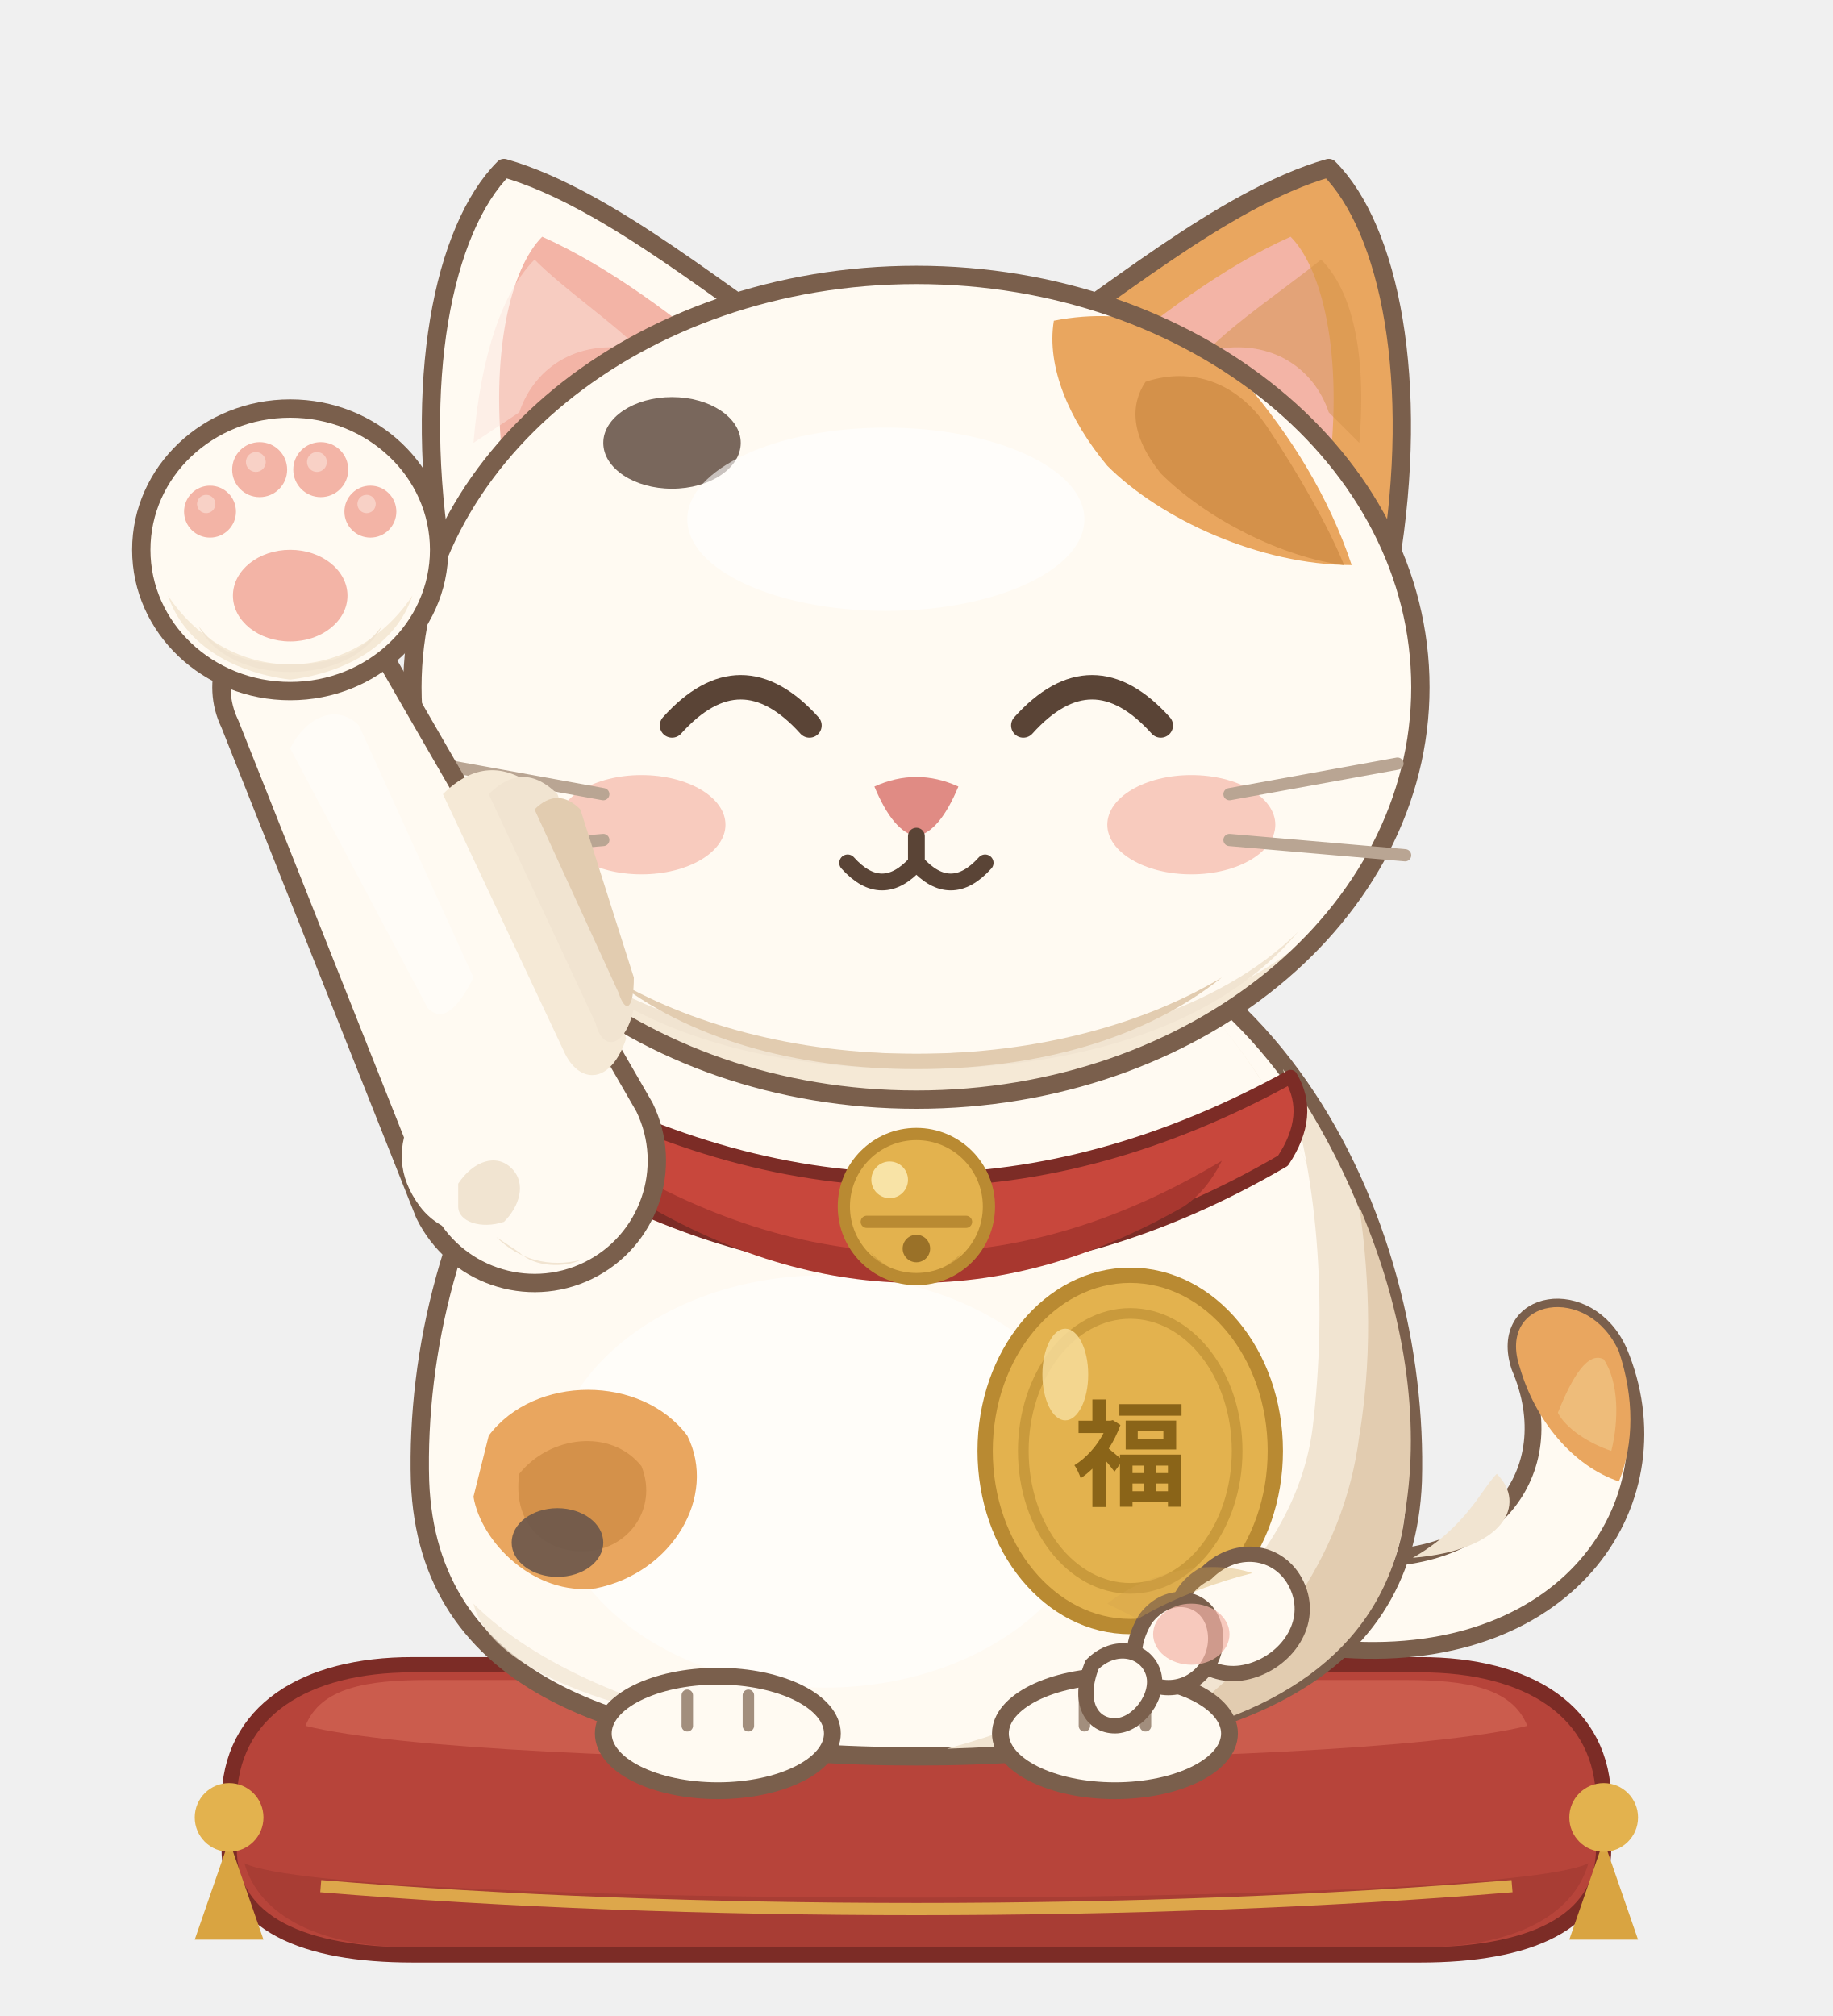
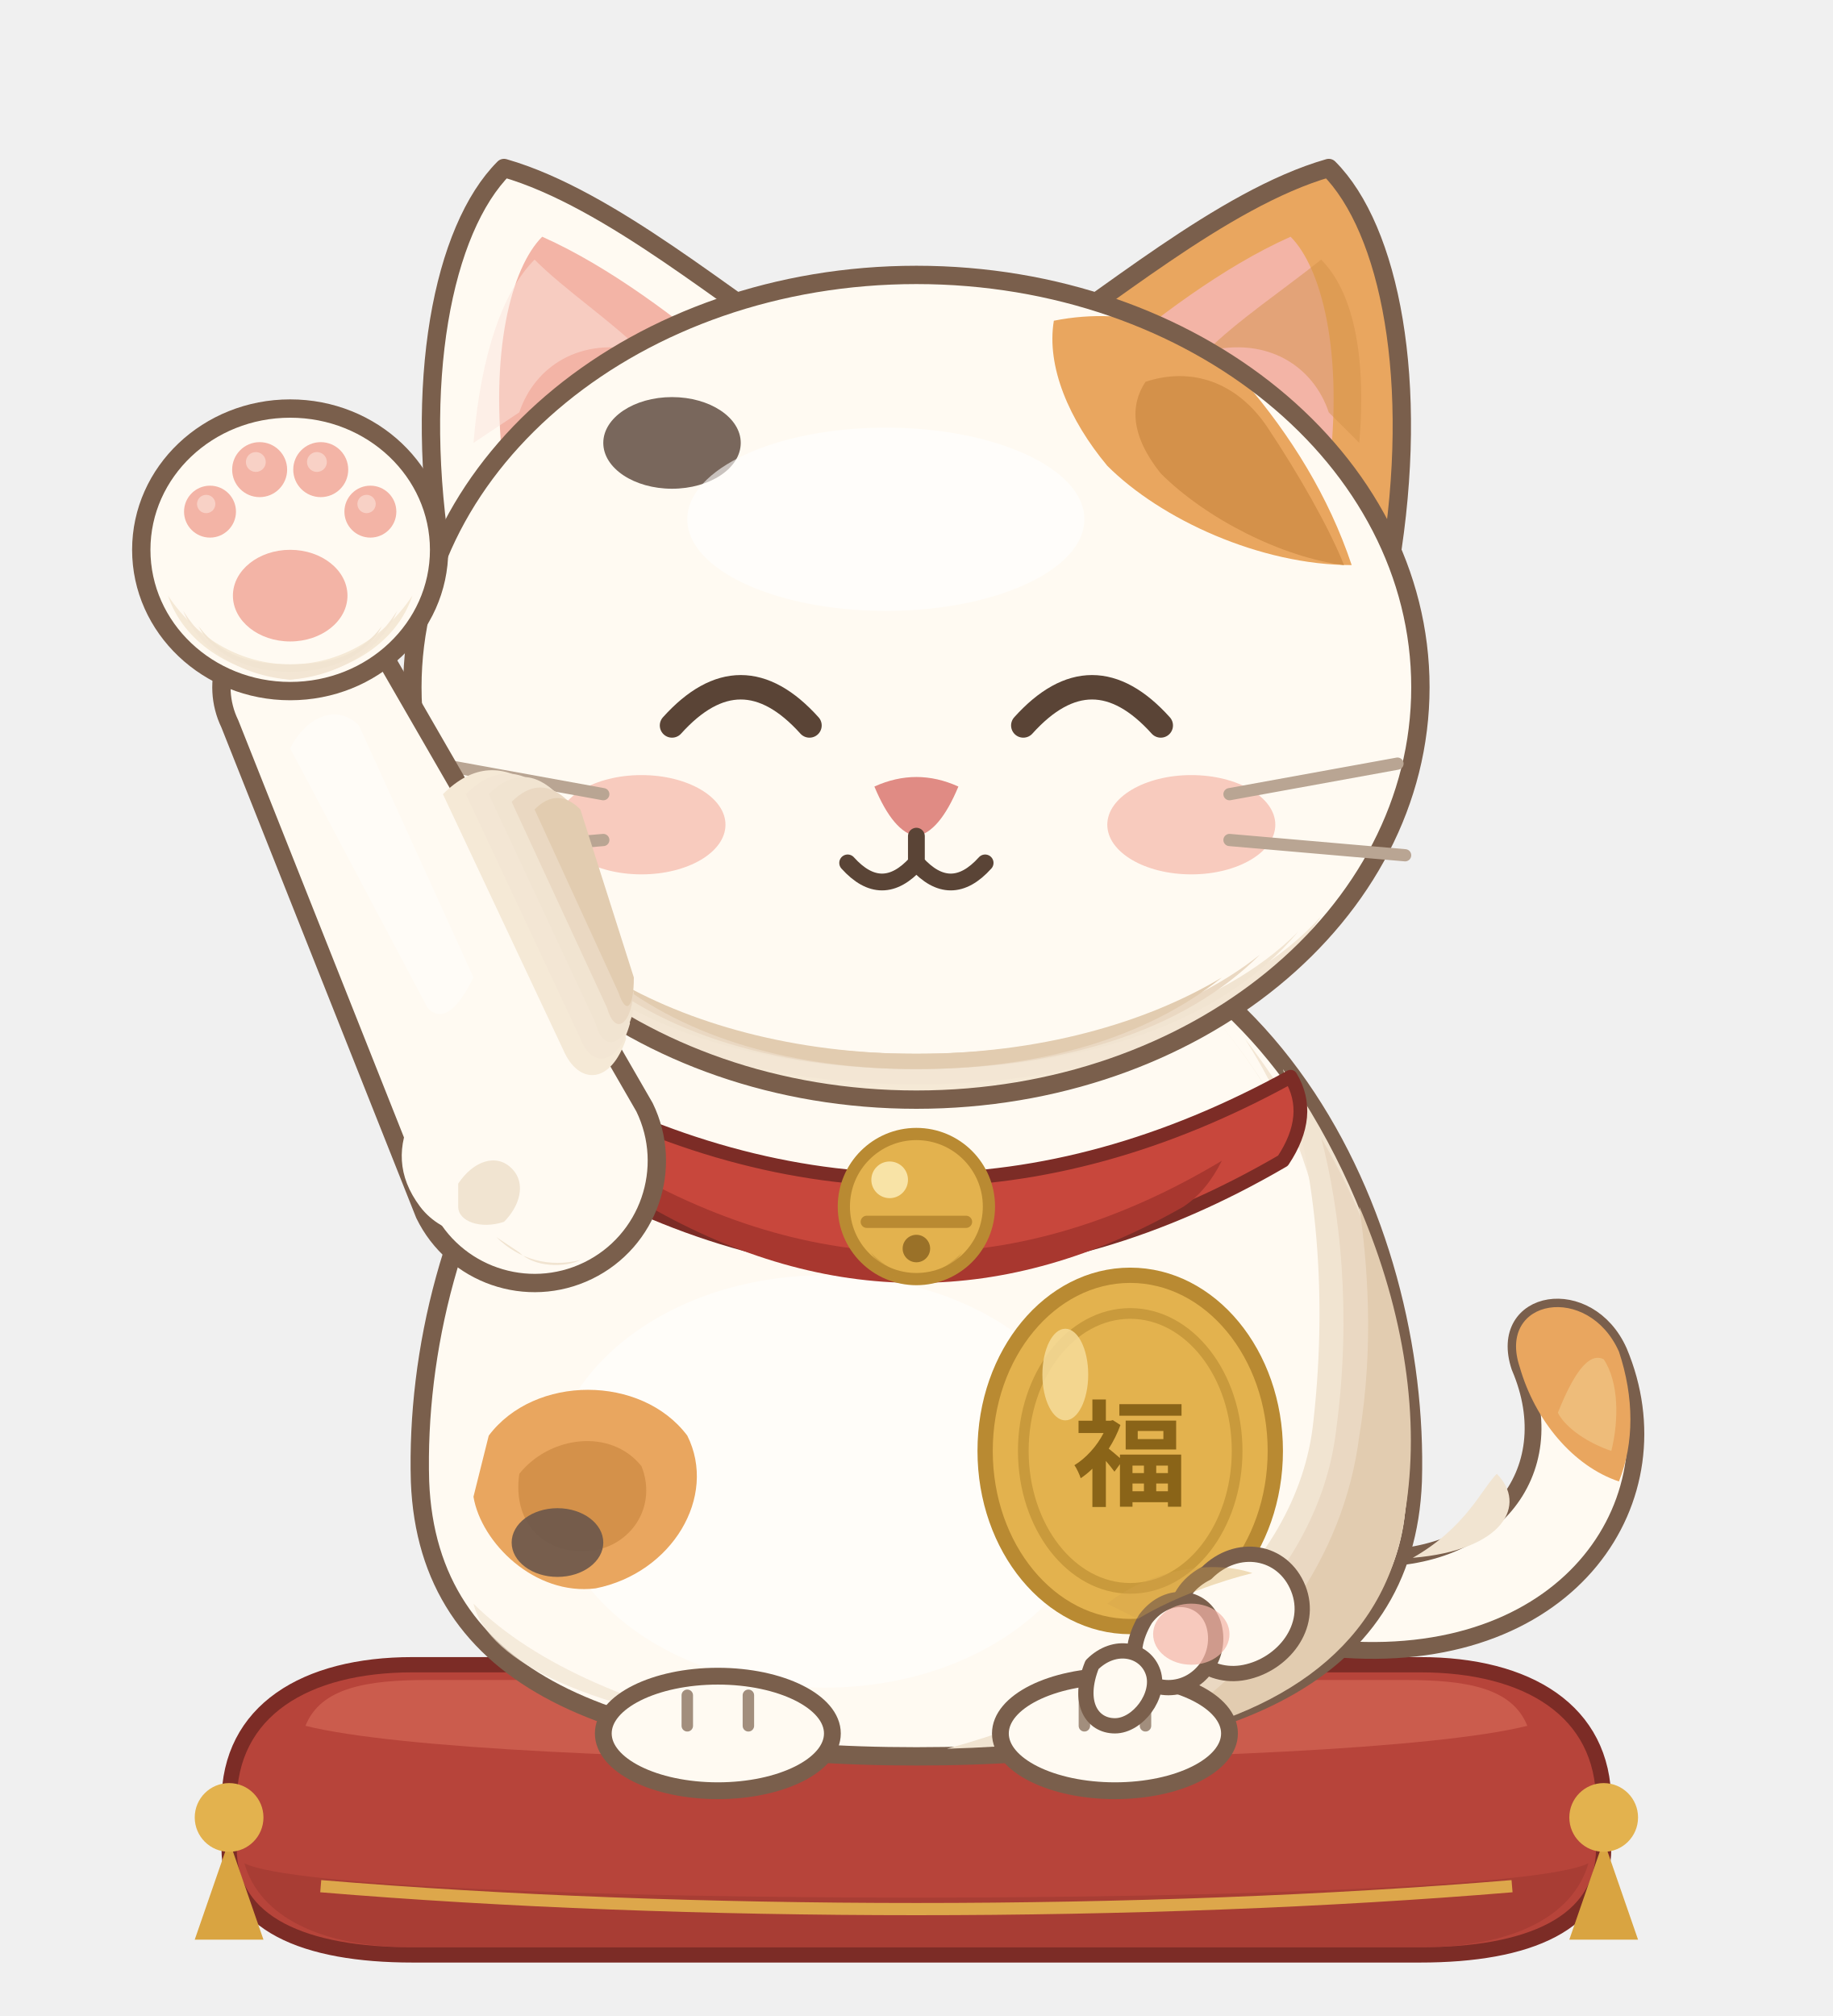
<svg xmlns="http://www.w3.org/2000/svg" viewBox="0 0 240 264" width="240" height="264" data-paw="38 64" data-pivot="70 152" data-paw-range="-10 9" data-counter="40 228 160">
  <g id="hoki-cushion">
    <path d="M30 236 C30 224 40 218 54 218 L186 218 C200 218 210 224 210 236 L210 242 C210 252 200 256 186 256 L54 256 C40 256 30 252 30 242 Z" fill="#b7443a" stroke="#7c2c26" stroke-width="2" />
    <path d="M40 226 C42 221 48 220 56 220 L184 220 C192 220 198 221 200 226 C176 232 64 232 40 226 Z" fill="#cb5c4d" />
    <path d="M32 244 C34 251 42 255 54 255 L186 255 C198 255 206 251 208 244 C196 250 44 250 32 244 Z" fill="#9e3830" opacity="0.6" />
    <path d="M42 247 C90 251 150 251 198 247" fill="none" stroke="#e3b24e" stroke-width="1.6" opacity="0.9" />
    <path d="M30 241 L25.5 254 L34.5 254 Z" fill="#d9a441" />
    <circle cx="30" cy="238" r="4.5" fill="#e3b24e" />
    <path d="M210 241 L205.5 254 L214.5 254 Z" fill="#d9a441" />
    <circle cx="210" cy="238" r="4.5" fill="#e3b24e" />
  </g>
  <g id="hoki-body">
    <path d="M176 216 C206 218 220 196 212 177 C208 168 196 170 199 179 C205 193 195 205 178 204 Z" fill="#fffaf2" stroke="#7a5f4c" stroke-width="2.2" stroke-linejoin="round" />
    <path d="M196 193 C200 197 197 203 185 204 C192 200 194 195 196 193 Z" fill="#f1e4d1" />
    <path d="M199 179 C196 170 208 168 212 177 C214 183 214 189 212 194 C206 192 201 186 199 179 Z" fill="#e9a65f" />
    <path d="M204 185 C206 180 208 177 210 178 C212 181 212 186 211 190 C208 189 205 187 204 185 Z" fill="#eebc7a" />
    <path d="M120 116 C166 116 186 160 185 194 C184 220 160 230 120 230 C80 230 56 220 55 194 C54 160 74 116 120 116 Z" fill="#fffaf2" stroke="#7a5f4c" stroke-width="2.4" />
    <path d="M158 132 C172 148 180 170 179 192 C178 212 164 224 140 228 C162 220 175 206 177 188 C179 168 172 148 158 132 Z" fill="#f5e9d6" />
+     <path d="M163 136 C177 154 183 176 181.5 195 C180 215 162 226 132 228.5 C156 221 172.5 206 174.5 187 C176.5 168 172 150 163 136 Z" fill="#f3e6d4" />
    <path d="M168 140 C182 160 186 182 184 198 C182 218 160 228 124 229 C150 222 170 206 172 186 C174 168 172 152 168 140 Z" fill="#f1e4d1" />
+     <path d="M173 149 C183 166 186 184 184 198 C182 216 165 226 137 228.5 C158 220 173 205 175 187 C177 172 175.5 158.5 173 149 Z" fill="#ead8c2" />
    <path d="M178 158 C184 172 186 186 184 198 C182 214 170 224 150 228 C166 218 176 204 178 188 C180 176 179 165 178 158 Z" fill="#e2ccb0" />
    <ellipse cx="108" cy="194" rx="36" ry="27" fill="#ffffff" opacity="0.55" />
    <path d="M62 210 C70 218 84 224 100 227 C78 224 64 218 62 210 Z" fill="#f1e4d1" opacity="0.7" />
    <path d="M64 188 C70 180 84 180 90 188 C94 196 88 206 78 208 C70 209 63 202 62 196 Z" fill="#e9a65f" />
    <path d="M68 193 C72 188 80 187 84 192 C86 197 83 202 78 203 C72 204 67 200 68 193 Z" fill="#d4914a" />
    <ellipse cx="73" cy="202" rx="6" ry="4.5" fill="#6a574b" opacity="0.9" />
    <path d="M71 141 Q120 168 169 141 Q172 146 168 152 Q120 180 72 152 Q68 146 71 141 Z" fill="#c8473c" stroke="#7c2c26" stroke-width="1.8" stroke-linejoin="round" />
    <path d="M80 152 Q120 176 160 152 Q158 156 155 158 Q120 178 85 158 Q82 156 80 152 Z" fill="#a8372f" />
  </g>
  <g id="hoki-head">
    <path d="M58 74 C54 50 58 30 66 22 C80 26 96 40 106 46 Z" fill="#fffaf2" stroke="#7a5f4c" stroke-width="2.4" stroke-linejoin="round" />
    <path d="M66 62 C64 46 67 35 71 31 C80 35 89 42 95 47 Z" fill="#f3b4a6" />
    <path d="M62 58 C63 46 66 38 70 34 C74 38 80 42 84 46 C76 44 70 48 68 54 Z" fill="#fce4dc" opacity="0.5" />
    <path d="M182 74 C186 50 182 30 174 22 C160 26 144 40 134 46 Z" fill="#e9a65f" stroke="#7a5f4c" stroke-width="2.4" stroke-linejoin="round" />
    <path d="M174 62 C176 46 173 35 169 31 C160 35 151 42 145 47 Z" fill="#f3b4a6" />
    <path d="M178 58 C179 46 177 38 173 34 C168 38 162 42 158 46 C166 44 172 48 174 54 Z" fill="#d4914a" opacity="0.5" />
    <ellipse cx="120" cy="90" rx="66" ry="54" fill="#fffaf2" />
    <path d="M138 42 C148 40 158 43 163 50 C169 57 174 65 177 74 C165 74 152 68 145 61 C140 55 137 48 138 42 Z" fill="#e9a65f" />
    <path d="M150 50 C156 48 162 50 166 56 C170 62 174 69 176 74 C168 73 158 68 152 62 C148 57 148 53 150 50 Z" fill="#d4914a" />
    <ellipse cx="88" cy="58" rx="9" ry="6" fill="#6a574b" opacity="0.9" />
    <ellipse cx="116" cy="68" rx="26" ry="12" fill="#ffffff" opacity="0.6" />
    <path d="M64 118 C74 136 96 144 120 144 C144 144 166 136 176 118 C166 130 146 138 120 138 C94 138 74 130 64 118 Z" fill="#f5e9d6" />
+     <path d="M67 120 C77 135 97 142 120 142 C143 142 163 135 173 120 C163 131 144 138 120 138 C96 138 77 131 67 120 Z" fill="#f3e6d4" />
    <path d="M70 122 C80 134 98 140 120 140 C142 140 160 134 170 122 C160 132 142 138 120 138 C98 138 80 132 70 122 Z" fill="#f1e4d1" />
+     <path d="M75 125 C85 135 101 140 120 140 C139 140 155 135 165 125 C155 133 139 138 120 138 C101 138 85 133 75 125 Z" fill="#ead8c2" />
    <path d="M80 128 C90 136 104 140 120 140 C136 140 150 136 160 128 C150 134 136 138 120 138 C104 138 90 134 80 128 Z" fill="#e2ccb0" />
    <ellipse cx="120" cy="90" rx="66" ry="54" fill="none" stroke="#7a5f4c" stroke-width="2.4" />
    <ellipse cx="84" cy="108" rx="11" ry="6.5" fill="#f2a493" opacity="0.55" />
    <ellipse cx="156" cy="108" rx="11" ry="6.5" fill="#f2a493" opacity="0.55" />
    <path d="M88 95 Q97 85 106 95" fill="none" stroke="#5a4436" stroke-width="3.2" stroke-linecap="round" />
    <path d="M134 95 Q143 85 152 95" fill="none" stroke="#5a4436" stroke-width="3.2" stroke-linecap="round" />
    <path d="M114.5 103 Q120 100.5 125.5 103 Q123 109 120 109.5 Q117 109 114.5 103 Z" fill="#e08b84" />
    <path d="M120 109.5 L120 113 M111 113 Q115.5 118 120 113 Q124.5 118 129 113" fill="none" stroke="#5a4436" stroke-width="2.2" stroke-linecap="round" stroke-linejoin="round" />
    <path d="M161 104 L183 100 M161 110 L184 112" fill="none" stroke="#b9a593" stroke-width="1.6" stroke-linecap="round" />
    <path d="M79 104 L57 100 M79 110 L56 112" fill="none" stroke="#b9a593" stroke-width="1.6" stroke-linecap="round" />
    <circle cx="120" cy="158" r="9.5" fill="#e3b24e" stroke="#b98a32" stroke-width="1.6" />
    <path d="M113.5 160 L126.5 160" fill="none" stroke="#b98a32" stroke-width="1.6" stroke-linecap="round" />
    <circle cx="120" cy="163.5" r="1.8" fill="#9a7128" />
    <circle cx="116.5" cy="154.5" r="2.4" fill="#f8e3a6" />
    <path d="M114 164 C116 166 118 167 120 167 C122 167 124 166 126 164 C124 167 122 168 120 168 C118 168 116 167 114 164 Z" fill="#b98a32" opacity="0.4" />
  </g>
  <g id="hoki-coin">
    <ellipse cx="148" cy="190" rx="19" ry="23" fill="#e3b24e" stroke="#b98a32" stroke-width="2" />
    <ellipse cx="148" cy="190" rx="14" ry="18" fill="none" stroke="#c99a3c" stroke-width="1.4" />
    <ellipse cx="139.5" cy="180" rx="3" ry="6" fill="#f6dc9a" opacity="0.85" />
    <text x="148" y="196" font-size="15" text-anchor="middle" fill="#8a6418" font-family="'Noto Serif SC', 'Songti SC', SimSun, serif" font-weight="700">福</text>
    <ellipse cx="94" cy="227" rx="15" ry="7.5" fill="#fffaf2" stroke="#7a5f4c" stroke-width="2.2" />
    <ellipse cx="146" cy="227" rx="15" ry="7.5" fill="#fffaf2" stroke="#7a5f4c" stroke-width="2.2" />
    <path d="M90 222 L90 226 M98 222 L98 226 M142 222 L142 226 M150 222 L150 226" fill="none" stroke="#7a5f4c" stroke-width="1.5" stroke-linecap="round" opacity="0.7" />
  </g>
  <g id="hoki-paw">
    <path d="M158 206 C162 202 168 203 170 208 C172 213 168 218 163 219 C158 220 154 216 154 212 C154 209 156 207 158 206 Z" fill="#fffaf2" stroke="#7a5f4c" stroke-width="2" stroke-linejoin="round" />
    <path d="M150 212 C153 208 158 209 159 213 C160 217 157 221 153 221 C149 221 147 217 150 212 Z" fill="#fffaf2" stroke="#7a5f4c" stroke-width="2" stroke-linejoin="round" />
    <path d="M143 218 C146 215 150 216 151 219 C152 222 149 226 146 226 C143 226 141 223 143 218 Z" fill="#fffaf2" stroke="#7a5f4c" stroke-width="2" stroke-linejoin="round" />
    <ellipse cx="156" cy="214" rx="5" ry="4" fill="#f3b4a6" opacity="0.7" />
    <path d="M145 210 C150 206 158 204 164 206 C160 207 154 209 149 212 Z" fill="#d4a44a" opacity="0.35" />
    <path d="M55.6 159 L30.1 94.8 A11 11 0 0 1 49.9 85.2 L84.4 145 A16 16 0 0 1 55.6 159 Z" fill="#fffaf2" stroke="#7a5f4c" stroke-width="2.4" stroke-linejoin="round" />
    <path d="M74 138 L58 104 C62 100 66 100 70 103 L82 136 C80 142 76 142 74 138 Z" fill="#f5e9d6" />
+     <path d="M76 136 L61 104 C64.5 100.5 68 100.5 71.5 103.5 L82.5 134 C81 139.5 77.5 140 76 136 Z" fill="#f3e6d4" />
    <path d="M78 134 L64 104 C67 101 70 101 73 104 L83 132 C82 137 79 138 78 134 Z" fill="#f1e4d1" />
+     <path d="M79.5 132 L67 105 C69.5 102.5 72 102.5 74.5 105 L83 130 C82.5 134.5 80.5 135.5 79.5 132 Z" fill="#ead8c2" />
    <path d="M81 130 L70 106 C72 104 74 104 76 106 L83 128 C83 132 82 133 81 130 Z" fill="#e2ccb0" />
    <path d="M56 132 L38 98 C40 94 44 92 47 95 L62 128 C60 132 58 134 56 132 Z" fill="#ffffff" opacity="0.4" />
    <path d="M55 158 C52 154 52 150 54 146 C58 142 64 142 68 146 C72 150 72 156 68 160 C64 163 58 162 55 158 Z" fill="#fffaf2" />
    <path d="M60 155 C62 152 65 151 67 153 C69 155 68 158 66 160 C63 161 60 160 60 158 Z" fill="#f1e4d1" />
    <path d="M65 162 C68 165 72 166 76 165 C74 166 70 166 68 164 Z" fill="#f1e4d1" />
    <ellipse cx="38" cy="72" rx="19.5" ry="18.5" fill="#fffaf2" stroke="#7a5f4c" stroke-width="2.4" />
    <path d="M22 78 C24 84 30 88 38 89 C46 88 52 84 54 78 C50 84 44 87 38 87 C32 87 26 84 22 78 Z" fill="#f5e9d6" />
+     <path d="M24 80 C26 85 31.5 88.5 38 89 C44.5 88.5 50 85 52 80 C48.5 85.5 43.5 88 38 88 C32.5 88 27.5 85.5 24 80 Z" fill="#f3e6d4" />
    <path d="M26 82 C28 86 33 88 38 88 C43 88 48 86 50 82 C47 86 43 87 38 87 C33 87 29 86 26 82 Z" fill="#f1e4d1" />
    <ellipse cx="38" cy="78" rx="7.5" ry="6" fill="#f3b4a6" />
    <circle cx="27.5" cy="67" r="3.4" fill="#f3b4a6" />
    <circle cx="34" cy="61.5" r="3.6" fill="#f3b4a6" />
    <circle cx="42" cy="61.5" r="3.6" fill="#f3b4a6" />
    <circle cx="48.5" cy="67" r="3.4" fill="#f3b4a6" />
    <circle cx="27" cy="66" r="1.2" fill="#fce4dc" opacity="0.6" />
    <circle cx="33.5" cy="60.5" r="1.3" fill="#fce4dc" opacity="0.6" />
    <circle cx="41.5" cy="60.5" r="1.3" fill="#fce4dc" opacity="0.6" />
    <circle cx="48" cy="66" r="1.2" fill="#fce4dc" opacity="0.6" />
  </g>
</svg>
